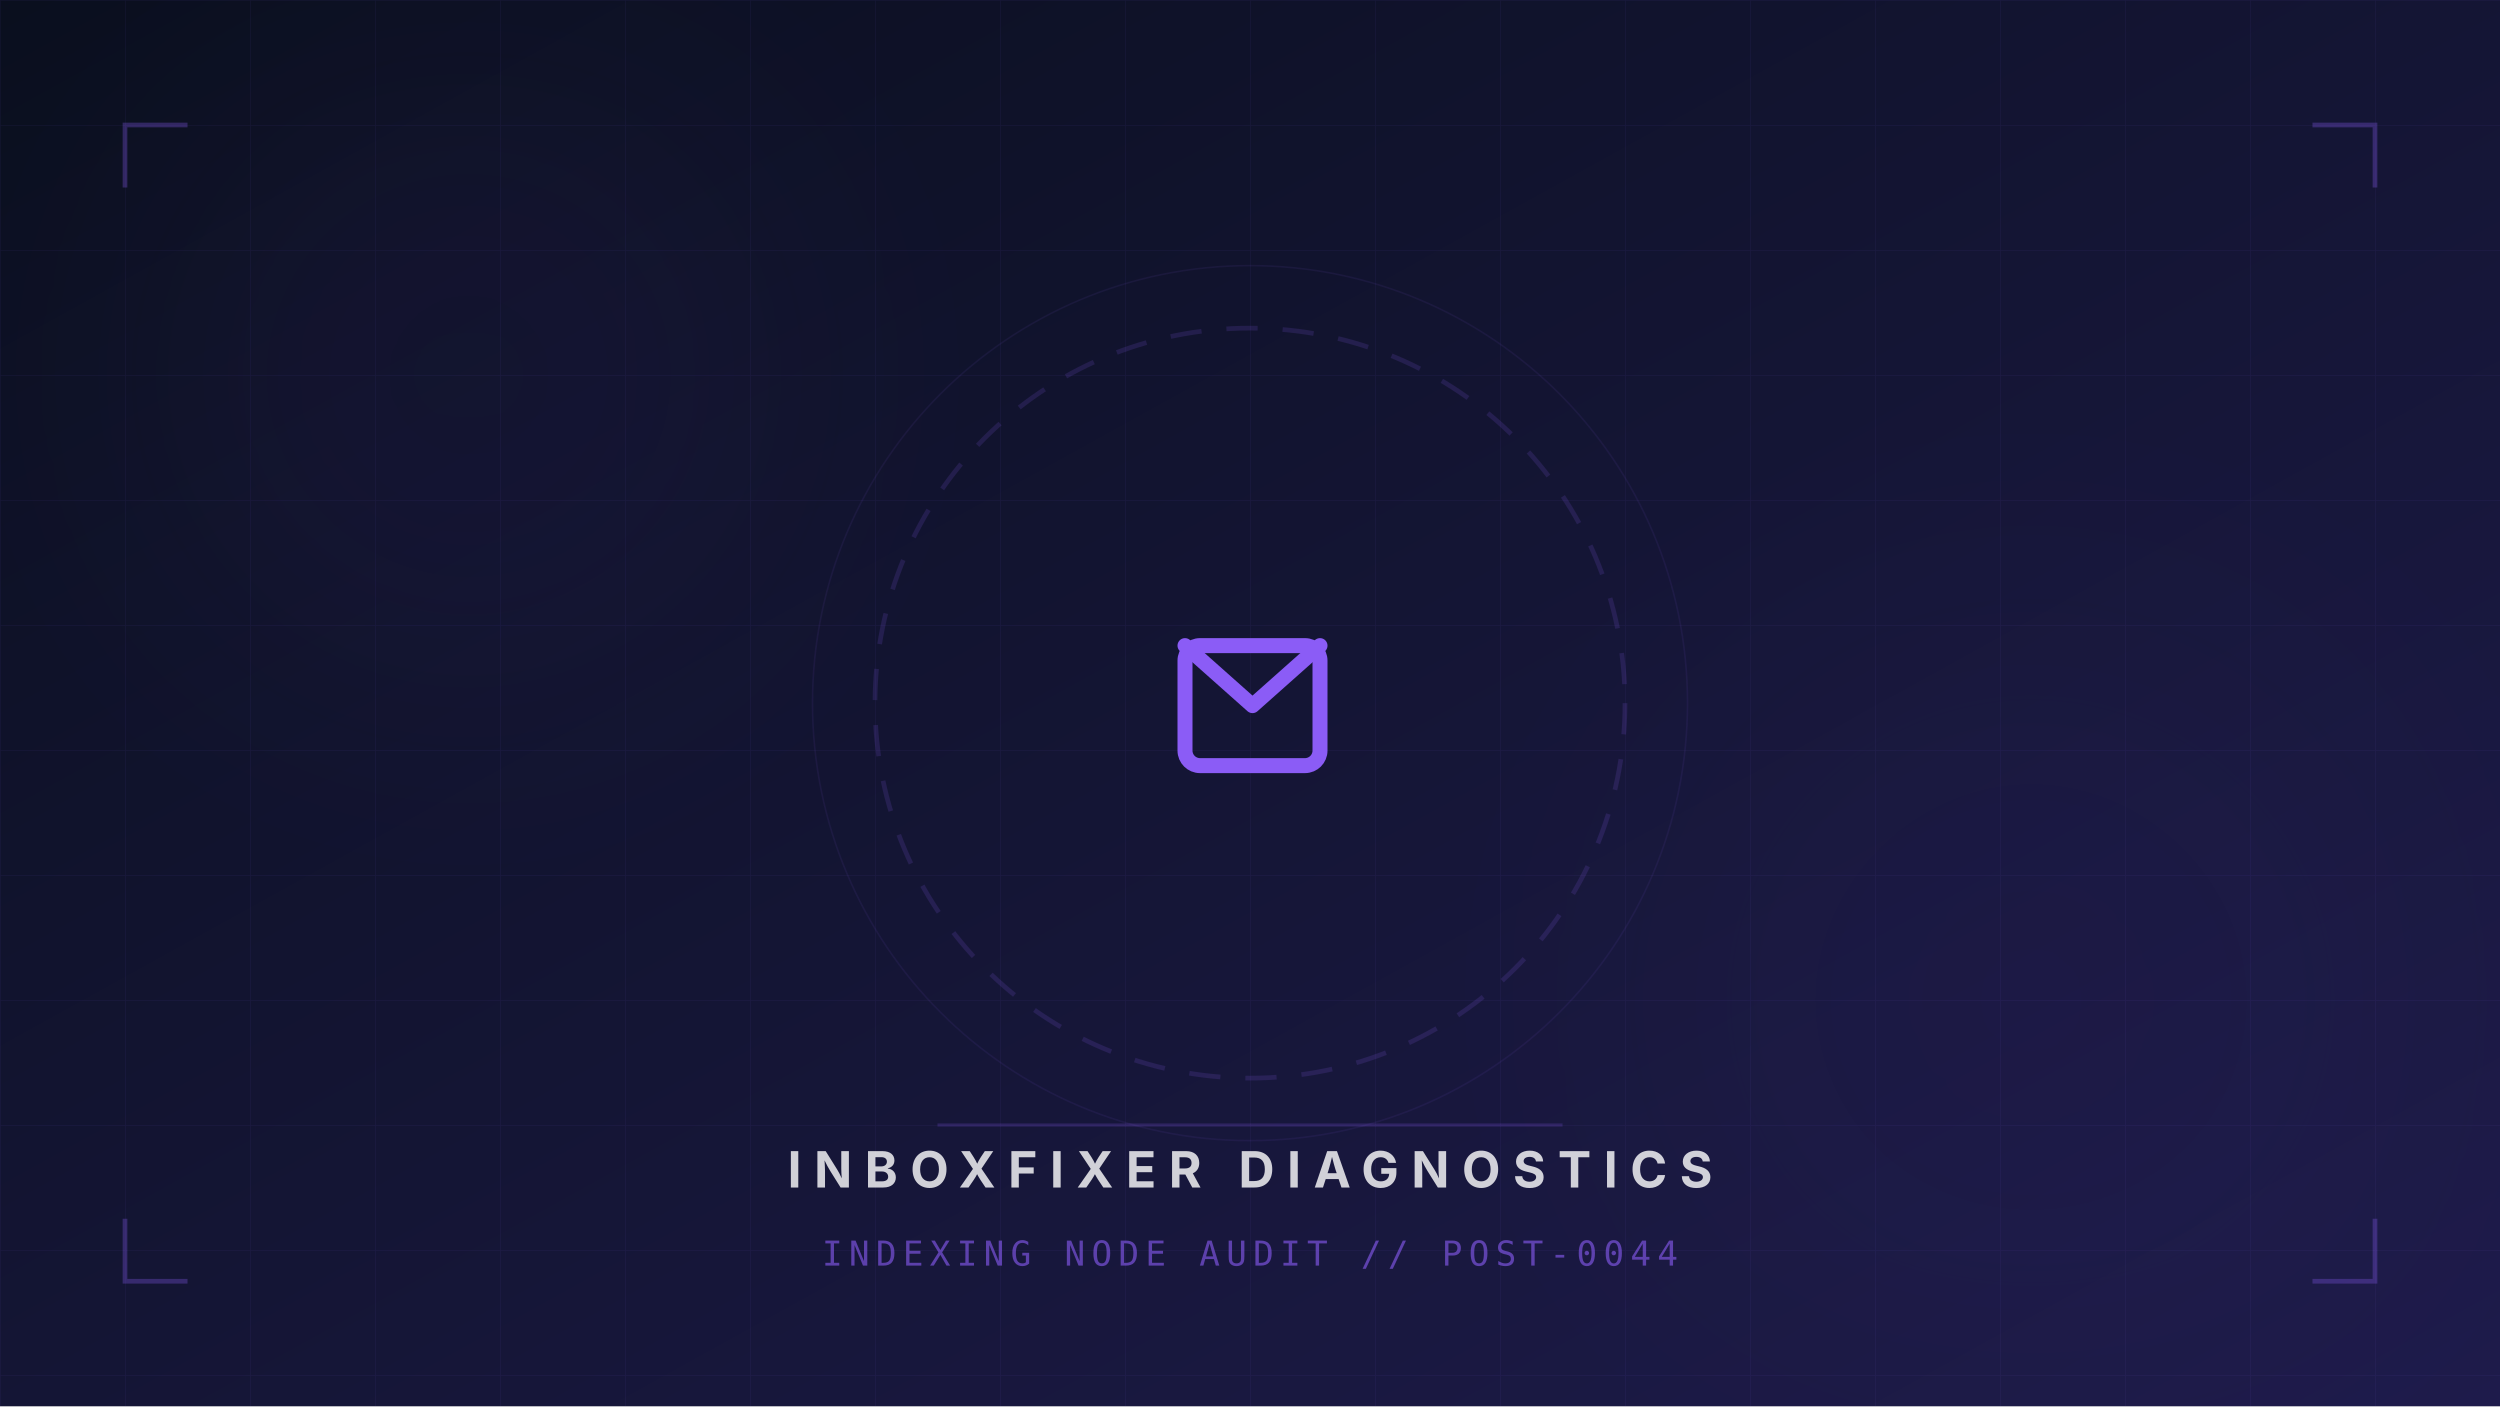
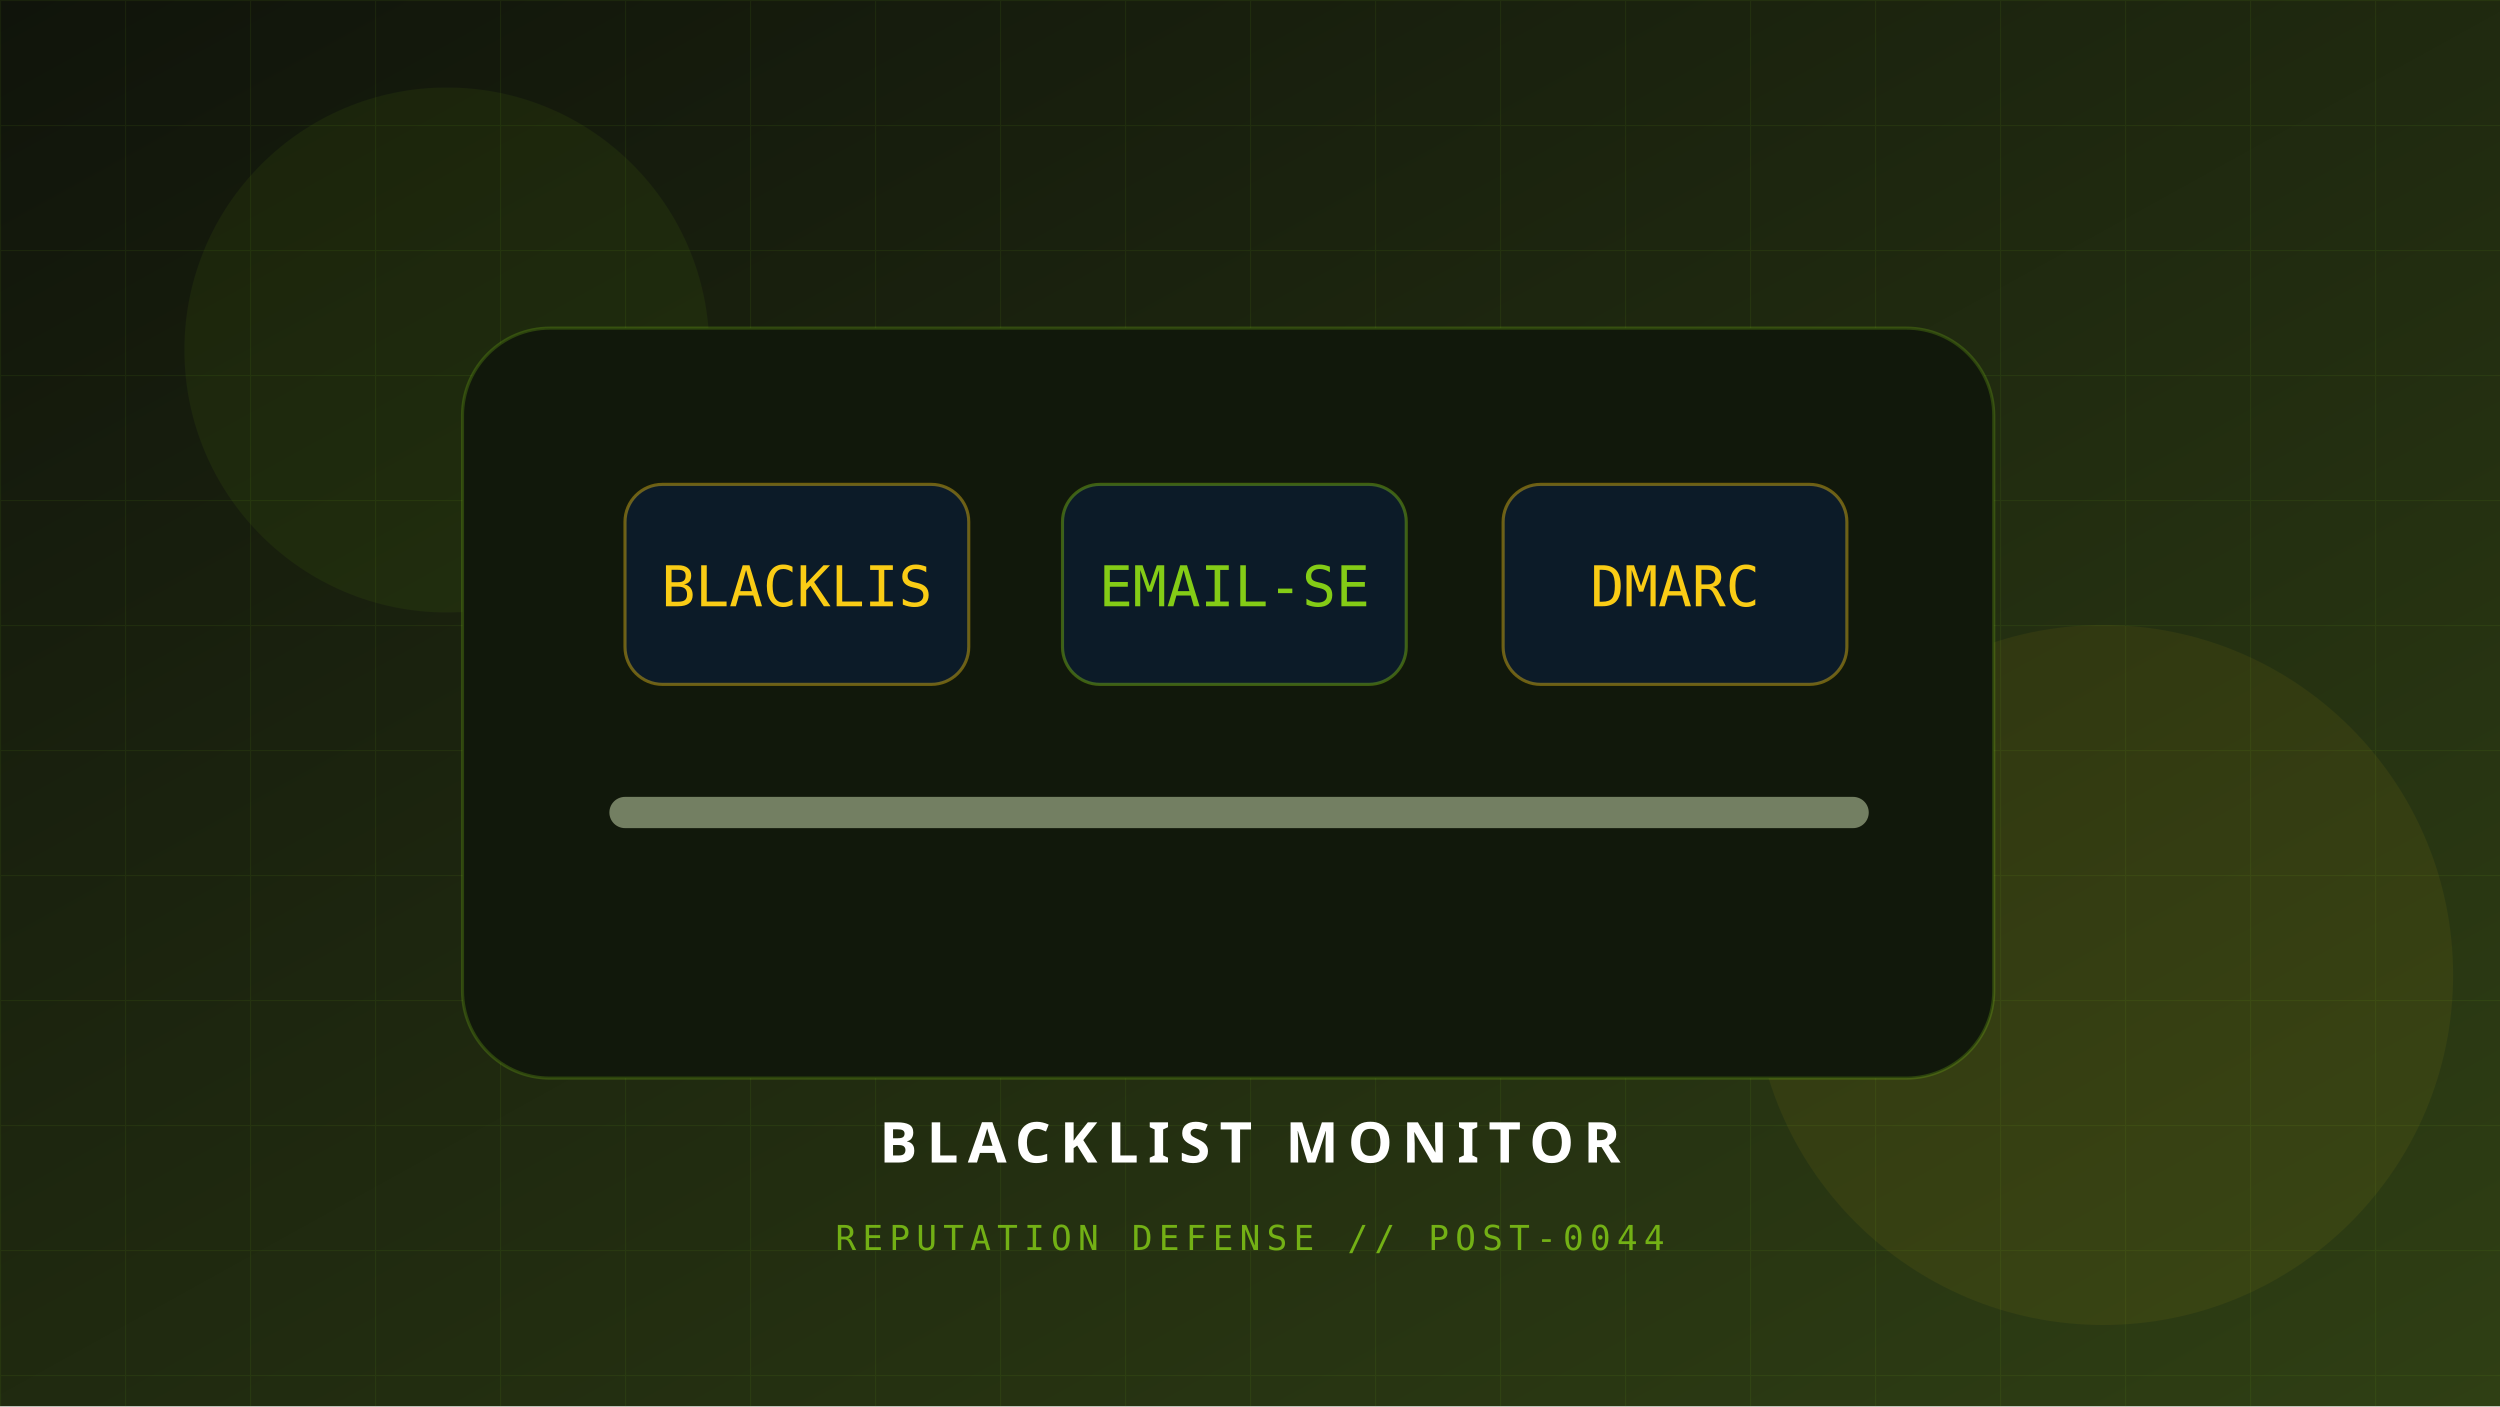
<svg xmlns="http://www.w3.org/2000/svg" viewBox="0 0 800 450" width="100%" height="100%">
  <defs>
    <linearGradient id="grad-44" x1="0%" y1="0%" x2="100%" y2="100%">
-       <stop offset="0%" stop-color="#0a0f1e" />
-       <stop offset="100%" stop-color="#1e1b4b" />
+       <stop offset="0%" stop-color="#10140b" />
+       <stop offset="100%" stop-color="#2f3f14" />
    </linearGradient>
    <pattern id="grid-44" width="40" height="40" patternUnits="userSpaceOnUse">
-       <path d="M 40 0 L 0 0 0 40" fill="none" stroke="#8b5cf6" stroke-width="0.5" opacity="0.07" />
+       <path d="M40 0L0 0 0 40" fill="none" stroke="#84cc16" stroke-width="0.7" opacity="0.08" />
    </pattern>
  </defs>
  <rect width="800" height="450" fill="url(#grad-44)" />
  <rect width="800" height="450" fill="url(#grid-44)" />
-   <circle cx="150" cy="120" r="100" fill="#8b5cf6" opacity="0.04" filter="blur(40px)" />
-   <circle cx="650" cy="320" r="120" fill="#8b5cf6" opacity="0.03" filter="blur(50px)" />
-   <circle cx="400" cy="225" r="120" fill="none" stroke="#8b5cf6" stroke-width="1.5" stroke-dasharray="10, 8" opacity="0.15" />
-   <circle cx="400" cy="225" r="140" fill="none" stroke="#8b5cf6" stroke-width="0.5" opacity="0.08" />
-   <path d="M 40 60 L 40 40 L 60 40" fill="none" stroke="#8b5cf6" stroke-width="1.5" opacity="0.3" />
-   <path d="M 760 60 L 760 40 L 740 40" fill="none" stroke="#8b5cf6" stroke-width="1.5" opacity="0.3" />
-   <path d="M 40 390 L 40 410 L 60 410" fill="none" stroke="#8b5cf6" stroke-width="1.5" opacity="0.3" />
-   <path d="M 760 390 L 760 410 L 740 410" fill="none" stroke="#8b5cf6" stroke-width="1.5" opacity="0.3" />
-   <g transform="translate(372, 197) scale(2.4)">
-     <rect x="3" y="4" width="18" height="16" rx="2" fill="none" stroke="#8b5cf6" stroke-width="2" stroke-linecap="round" stroke-linejoin="round" />
-     <path d="M21 4l-9 8-9-8" fill="none" stroke="#8b5cf6" stroke-width="2" stroke-linecap="round" stroke-linejoin="round" />
-   </g>
-   <text x="400" y="380" font-family="'Syne', 'Inter', sans-serif" font-size="16" font-weight="bold" fill="#ffffff" opacity="0.8" text-anchor="middle" letter-spacing="4">
-     INBOXFIXER DIAGNOSTICS
-   </text>
-   <text x="400" y="405" font-family="'IBM Plex Mono', monospace" font-size="11" fill="#8b5cf6" opacity="0.6" text-anchor="middle" letter-spacing="2">
-     INDEXING NODE AUDIT // POST-0044
-   </text>
-   <line x1="300" y1="360" x2="500" y2="360" stroke="#8b5cf6" stroke-width="1" opacity="0.2" />
+   <circle cx="143" cy="112" r="84" fill="#84cc16" opacity="0.07" />
+   <circle cx="673" cy="312" r="112" fill="#facc15" opacity="0.06" />
+   <rect x="148" y="105" width="490" height="240" rx="28" fill="#11180b" stroke="#84cc16" stroke-opacity="0.24" />
+   <rect x="200" y="155" width="110" height="64" rx="12" fill="#0c1b28" stroke="#facc15" stroke-opacity="0.4" />
+   <rect x="340" y="155" width="110" height="64" rx="12" fill="#0c1b28" stroke="#84cc16" stroke-opacity="0.4" />
+   <rect x="481" y="155" width="110" height="64" rx="12" fill="#0c1b28" stroke="#facc15" stroke-opacity="0.4" />
+   <path d="M200 260h393" stroke="#ecfccb" stroke-width="10" stroke-linecap="round" opacity="0.45" />
+   <text x="255" y="194" font-family="'IBM Plex Mono', monospace" font-size="18" fill="#facc15" text-anchor="middle">BLACKLIS</text>
+   <text x="395" y="194" font-family="'IBM Plex Mono', monospace" font-size="18" fill="#84cc16" text-anchor="middle">EMAIL-SE</text>
+   <text x="536" y="194" font-family="'IBM Plex Mono', monospace" font-size="18" fill="#facc15" text-anchor="middle">DMARC</text>
+   <text x="400" y="372" font-family="'Syne', sans-serif" font-size="18" font-weight="700" fill="#ffffff" text-anchor="middle" letter-spacing="3">BLACKLIST MONITOR</text>
+   <text x="400" y="400" font-family="'IBM Plex Mono', monospace" font-size="11" fill="#84cc16" opacity="0.82" text-anchor="middle" letter-spacing="2">REPUTATION DEFENSE // POST-0044</text>
</svg>
